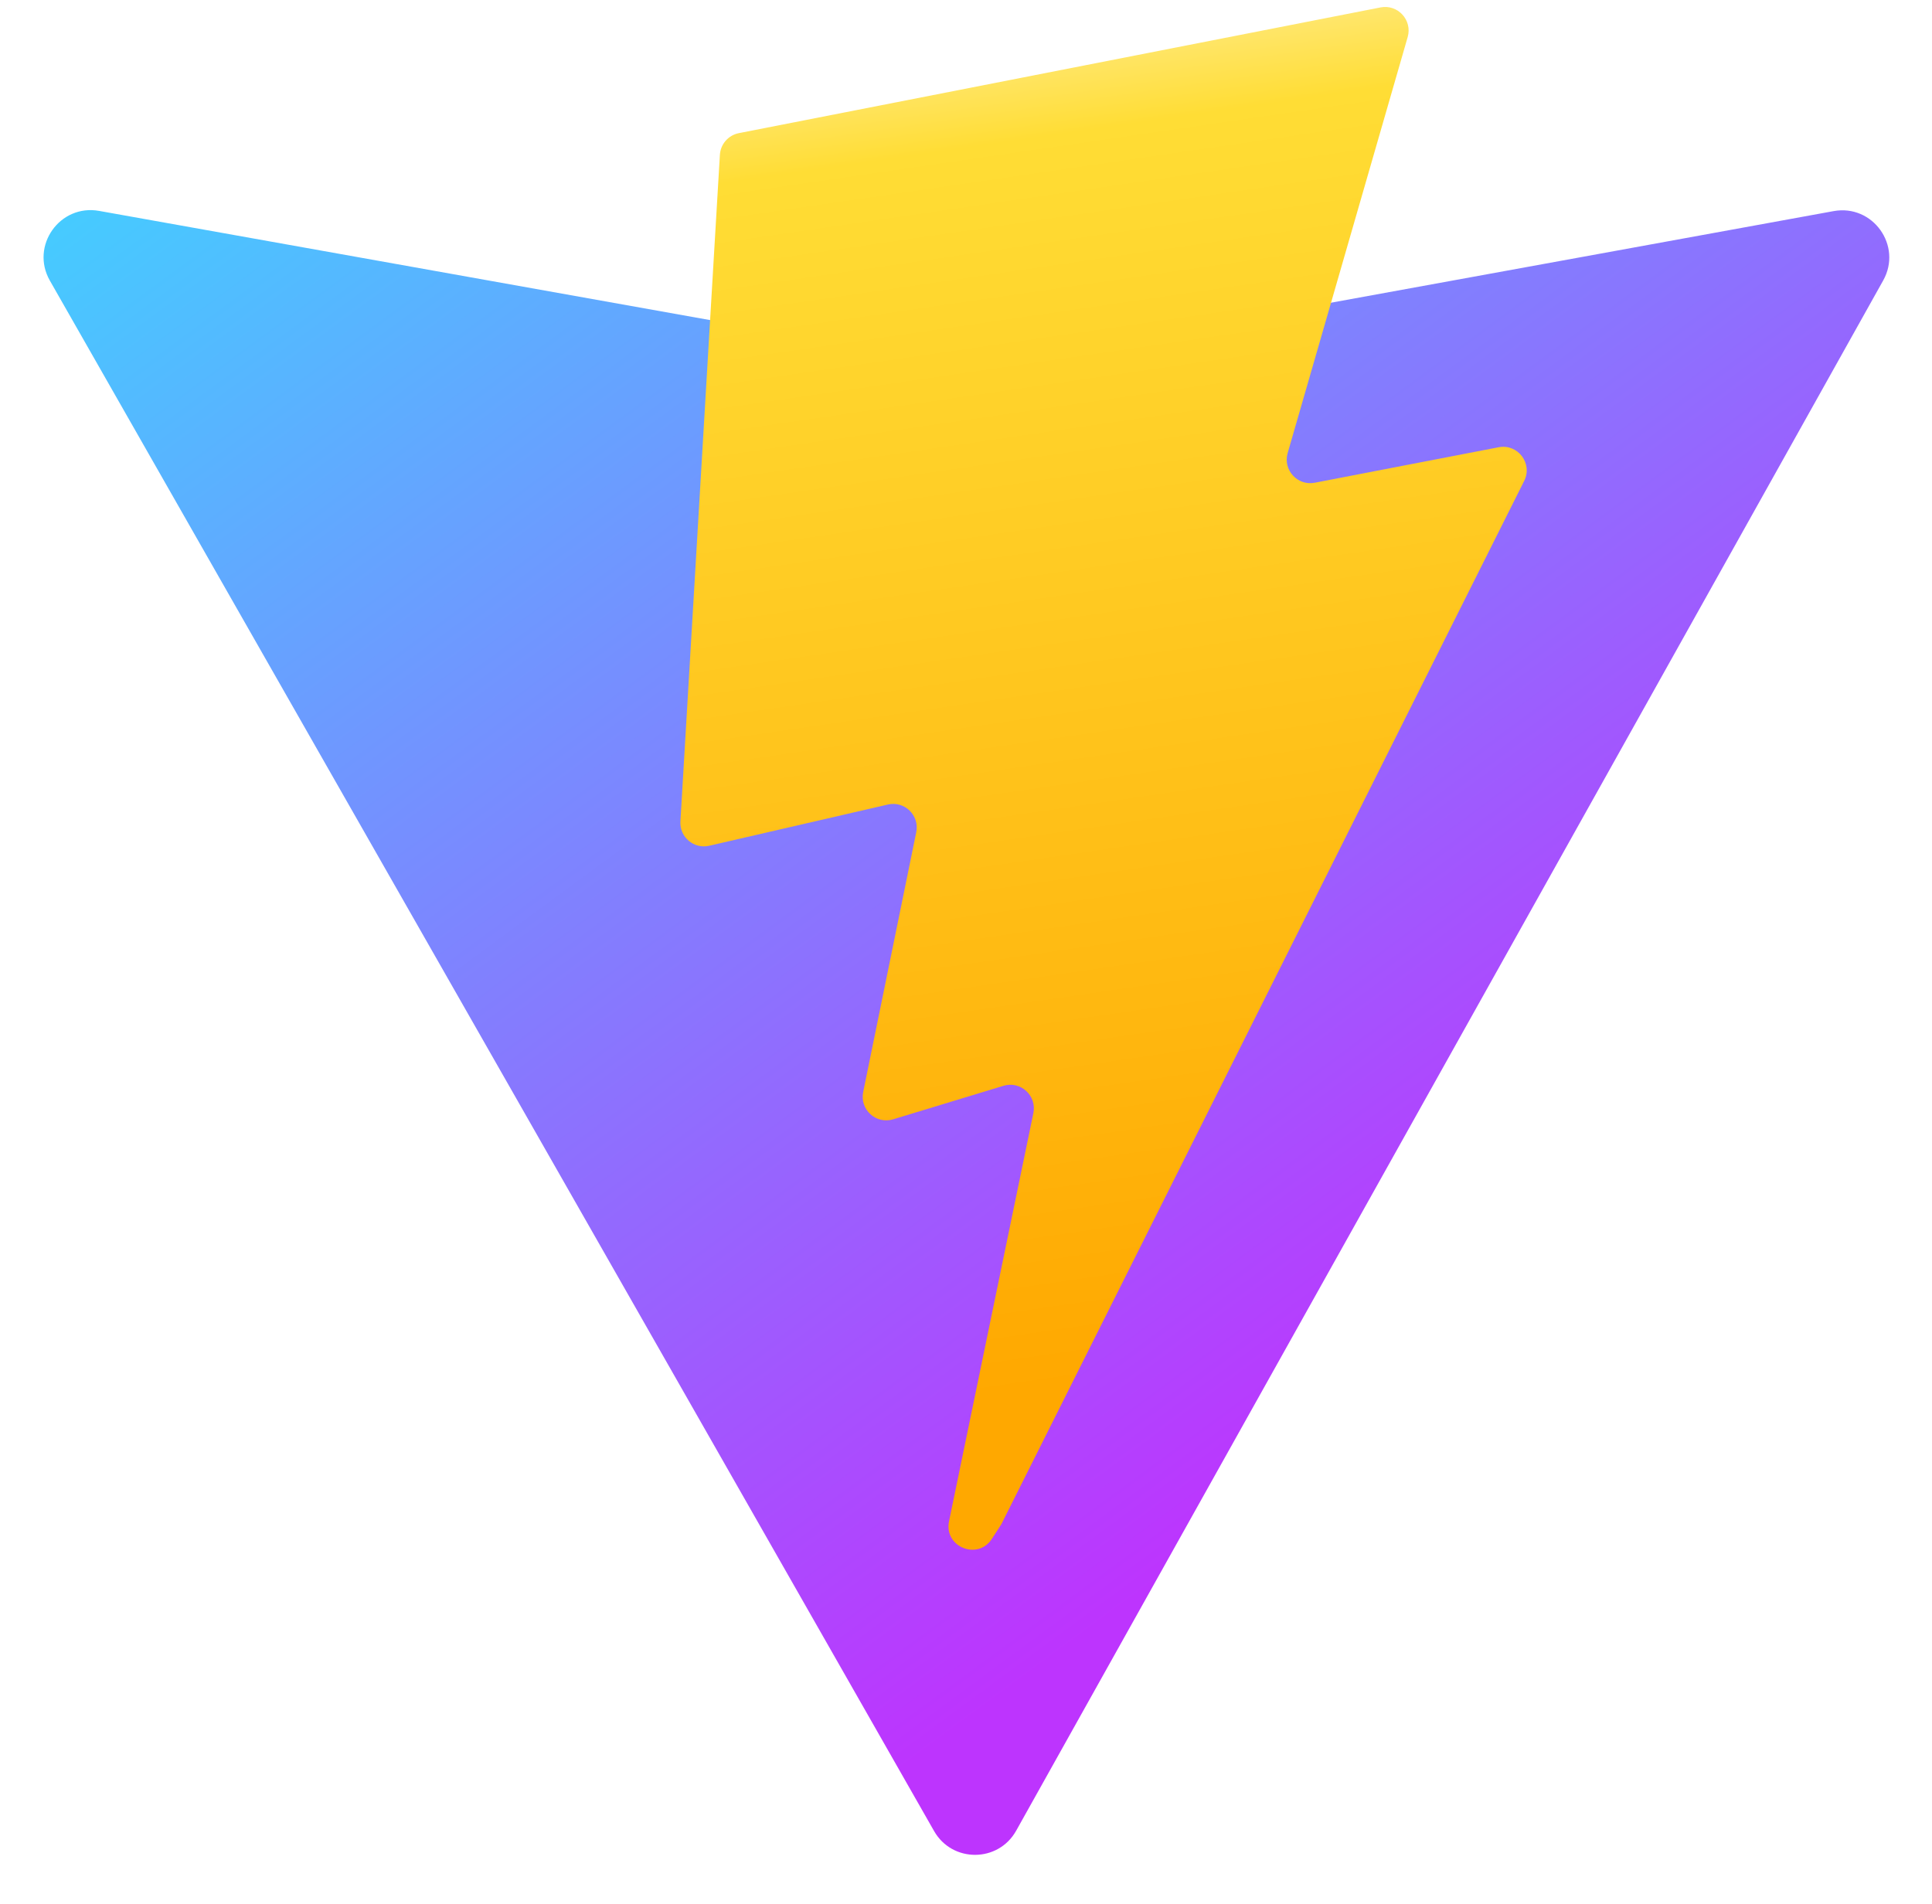
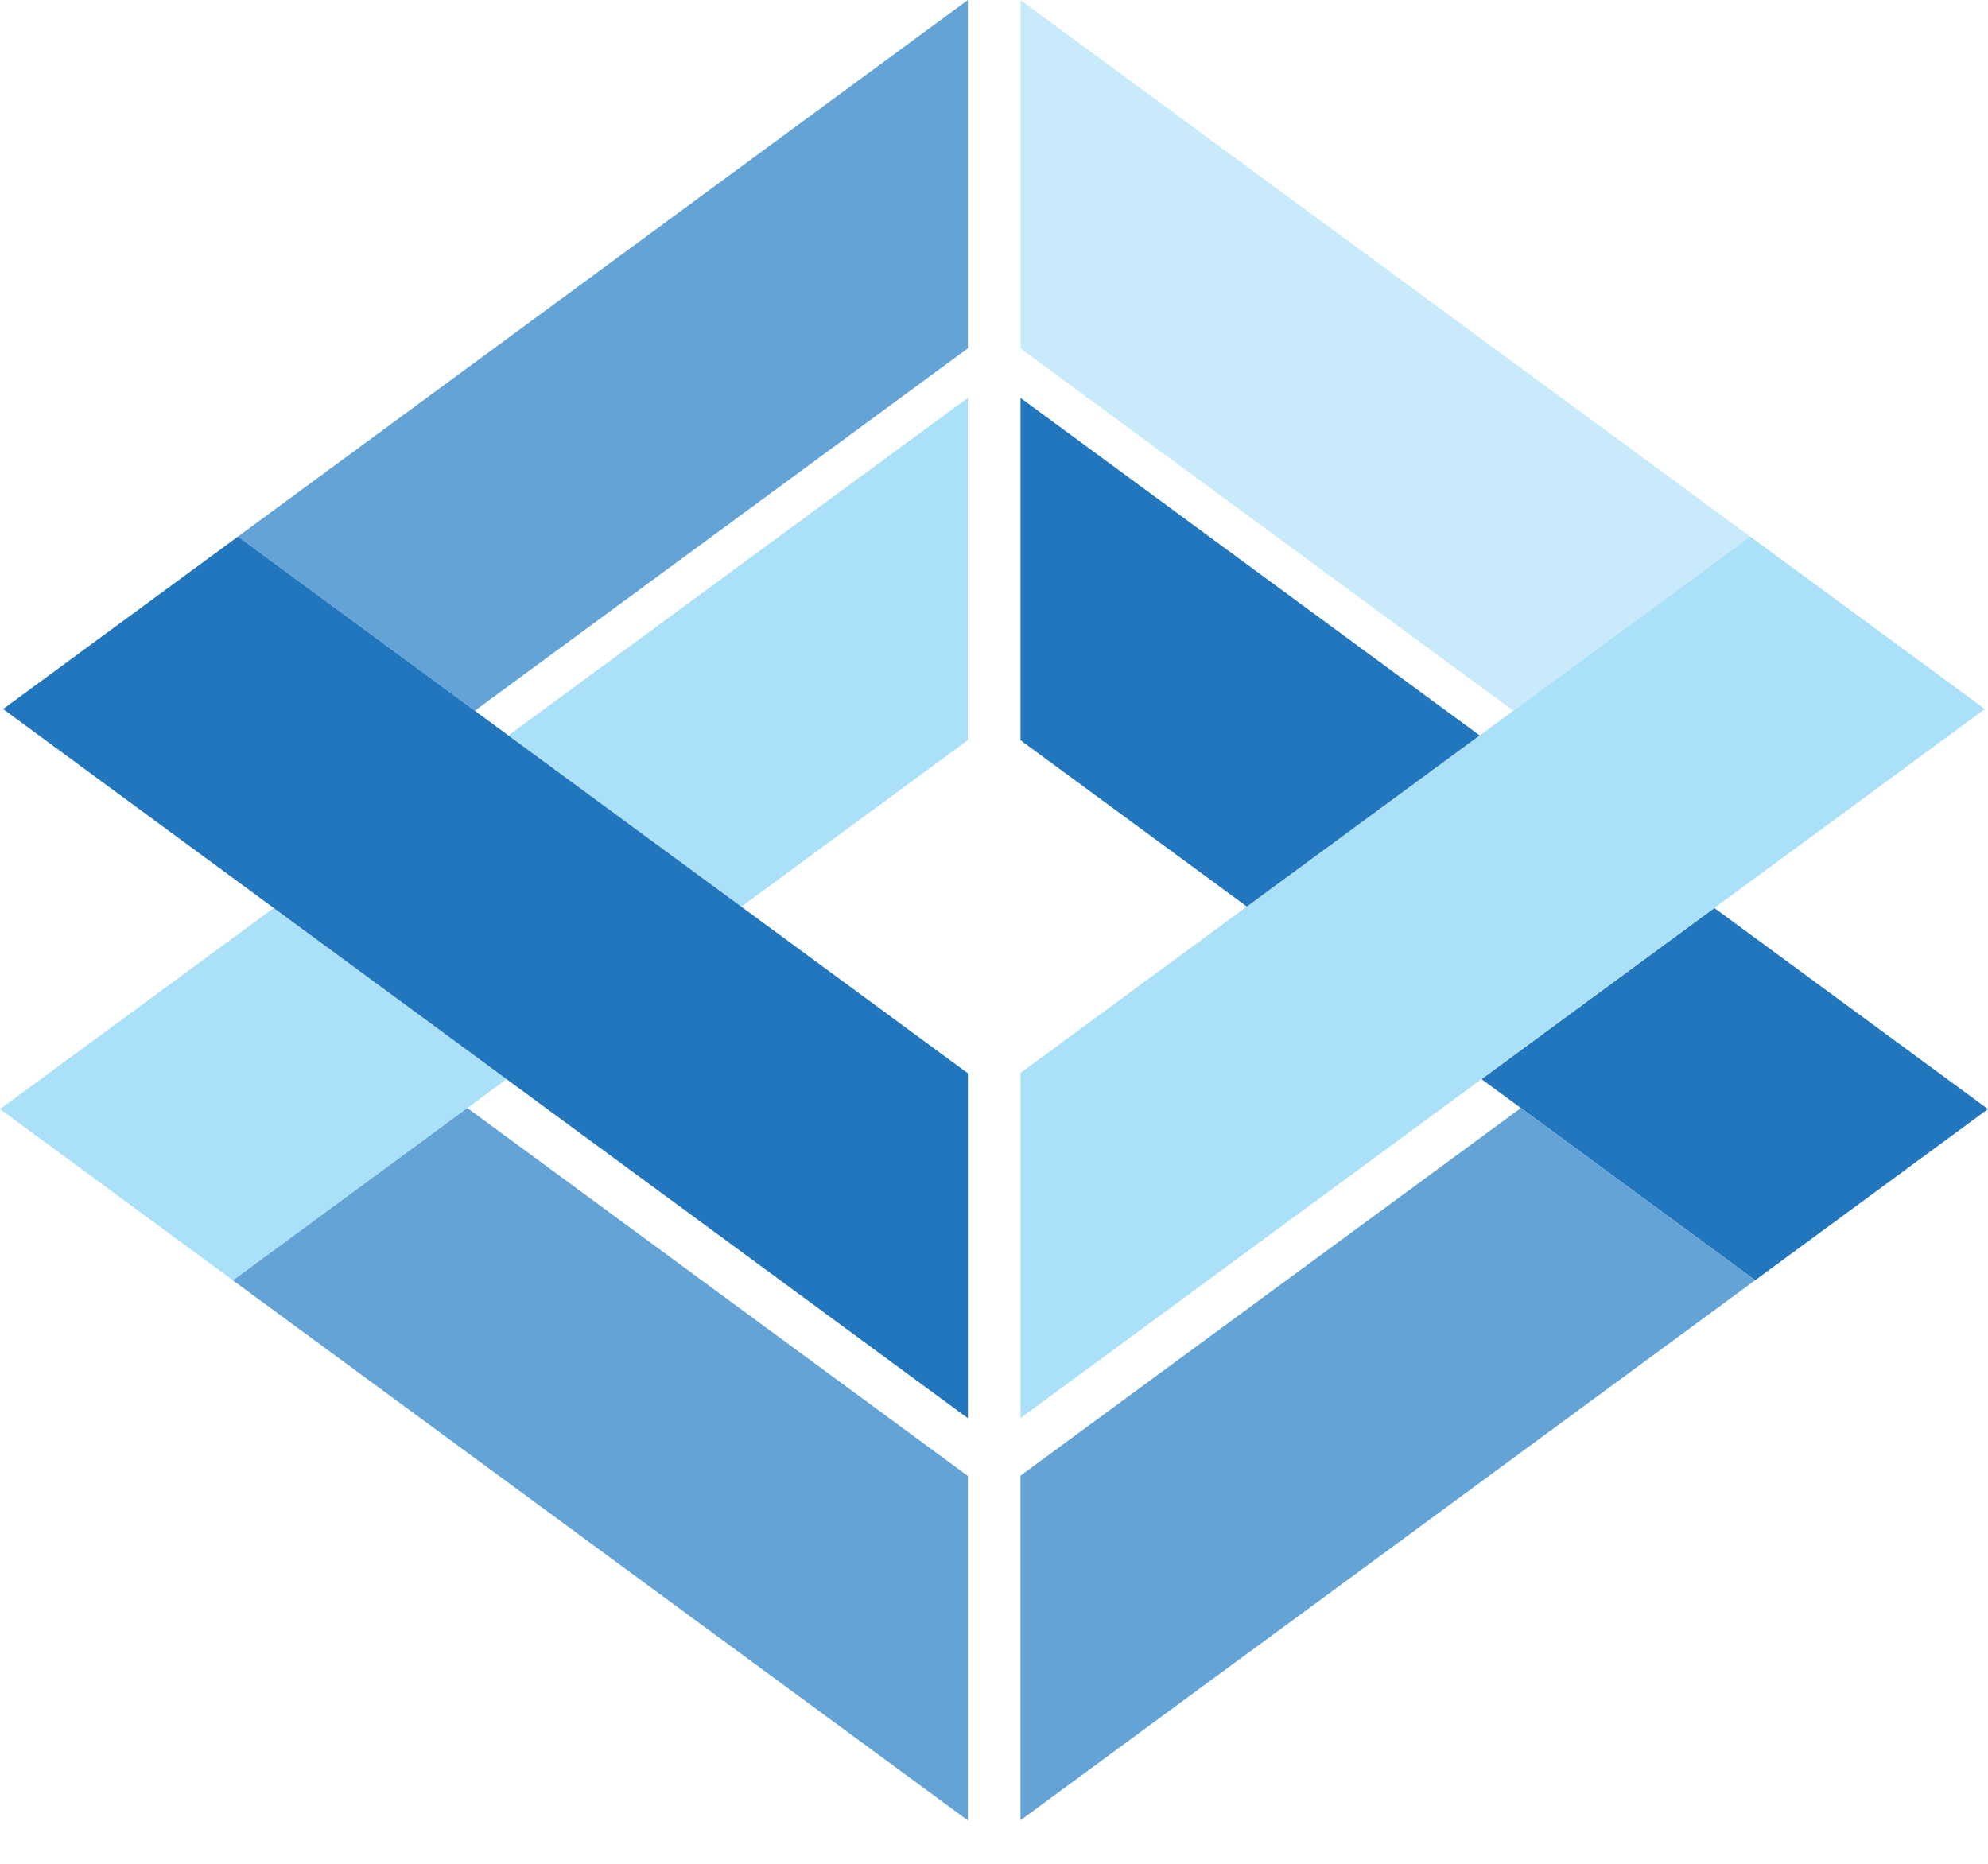
- <svg xmlns="http://www.w3.org/2000/svg" width="410" height="404" viewBox="0 0 410 404" fill="none">
-   <path d="M399.641 59.525L215.643 388.545C211.844 395.338 202.084 395.378 198.228 388.618L10.582 59.556C6.381 52.19 12.68 43.267 21.028 44.759L205.223 77.682C206.398 77.892 207.601 77.89 208.776 77.676L389.119 44.806C397.439 43.289 403.768 52.143 399.641 59.525Z" fill="url(#paint0_linear)" />
-   <path d="M292.965 1.574L156.801 28.255C154.563 28.694 152.906 30.59 152.771 32.866L144.395 174.33C144.198 177.662 147.258 180.248 150.51 179.498L188.42 170.749C191.967 169.931 195.172 173.055 194.443 176.622L183.18 231.775C182.422 235.487 185.907 238.661 189.532 237.56L212.947 230.446C216.577 229.344 220.065 232.527 219.297 236.242L201.398 322.875C200.278 328.294 207.486 331.249 210.492 326.603L212.5 323.5L323.454 102.072C325.312 98.365 322.108 94.137 318.036 94.923L279.014 102.454C275.347 103.161 272.227 99.746 273.262 96.158L298.731 7.867C299.767 4.273 296.636 0.855 292.965 1.574Z" fill="url(#paint1_linear)" />
-   <defs>
-     <linearGradient id="paint0_linear" x1="6" y1="33" x2="235" y2="344" gradientUnits="userSpaceOnUse">
-       <stop stop-color="#41D1FF" />
-       <stop offset="1" stop-color="#BD34FE" />
-     </linearGradient>
-     <linearGradient id="paint1_linear" x1="194.651" y1="8.818" x2="236.076" y2="292.989" gradientUnits="userSpaceOnUse">
-       <stop stop-color="#FFEA83" />
-       <stop offset="0.083" stop-color="#FFDD35" />
-       <stop offset="1" stop-color="#FFA800" />
-     </linearGradient>
-   </defs>
+ <svg xmlns="http://www.w3.org/2000/svg" width="32" height="30" viewBox="0 0 32 30" fill="none">
+   <path d="M15.58 0V5.607L15.459 5.695L7.643 11.44L3.83 8.637L15.58 0Z" fill="#63A3D6" />
+   <path d="M15.58 6.403V11.913L11.933 14.594L8.183 11.838L15.58 6.403Z" fill="#AAE0F8" />
+   <path d="M32 17.852L28.252 20.607L24.481 17.835L23.847 17.37L27.595 14.615L32 17.852Z" fill="#2276BD" />
+   <path d="M28.252 20.607L20.404 26.376L19.771 26.84L16.427 29.299V23.754L16.631 23.602L24.481 17.835L28.252 20.607Z" fill="#63A3D6" />
+   <path d="M28.173 8.637L24.359 11.44L16.543 5.695L16.427 5.609V0.002L28.173 8.637Z" fill="#C8EAFB" />
+   <path d="M31.95 11.413L27.595 14.615L23.847 17.37L16.427 22.826V17.27L20.07 14.592L23.818 11.838L24.359 11.44L28.173 8.637L31.95 11.413Z" fill="#AAE0F8" />
+   <path d="M23.818 11.838L20.07 14.592L16.427 11.915V6.405L23.818 11.838Z" fill="#2276BD" />
+   <path d="M8.154 17.37L7.523 17.835L3.75 20.609L0 17.852L3.773 15.081L4.406 14.615L8.154 17.37Z" fill="#AAE0F8" />
+   <path d="M15.58 23.758V29.302L3.75 20.609L7.523 17.835L15.368 23.602L15.58 23.758Z" fill="#63A3D6" />
+   <path d="M15.58 17.276V22.828L8.154 17.37L4.406 14.615L0.05 11.413L3.83 8.637L7.643 11.44L8.183 11.838L11.933 14.594L15.58 17.276Z" fill="#2276BD" />
</svg>
